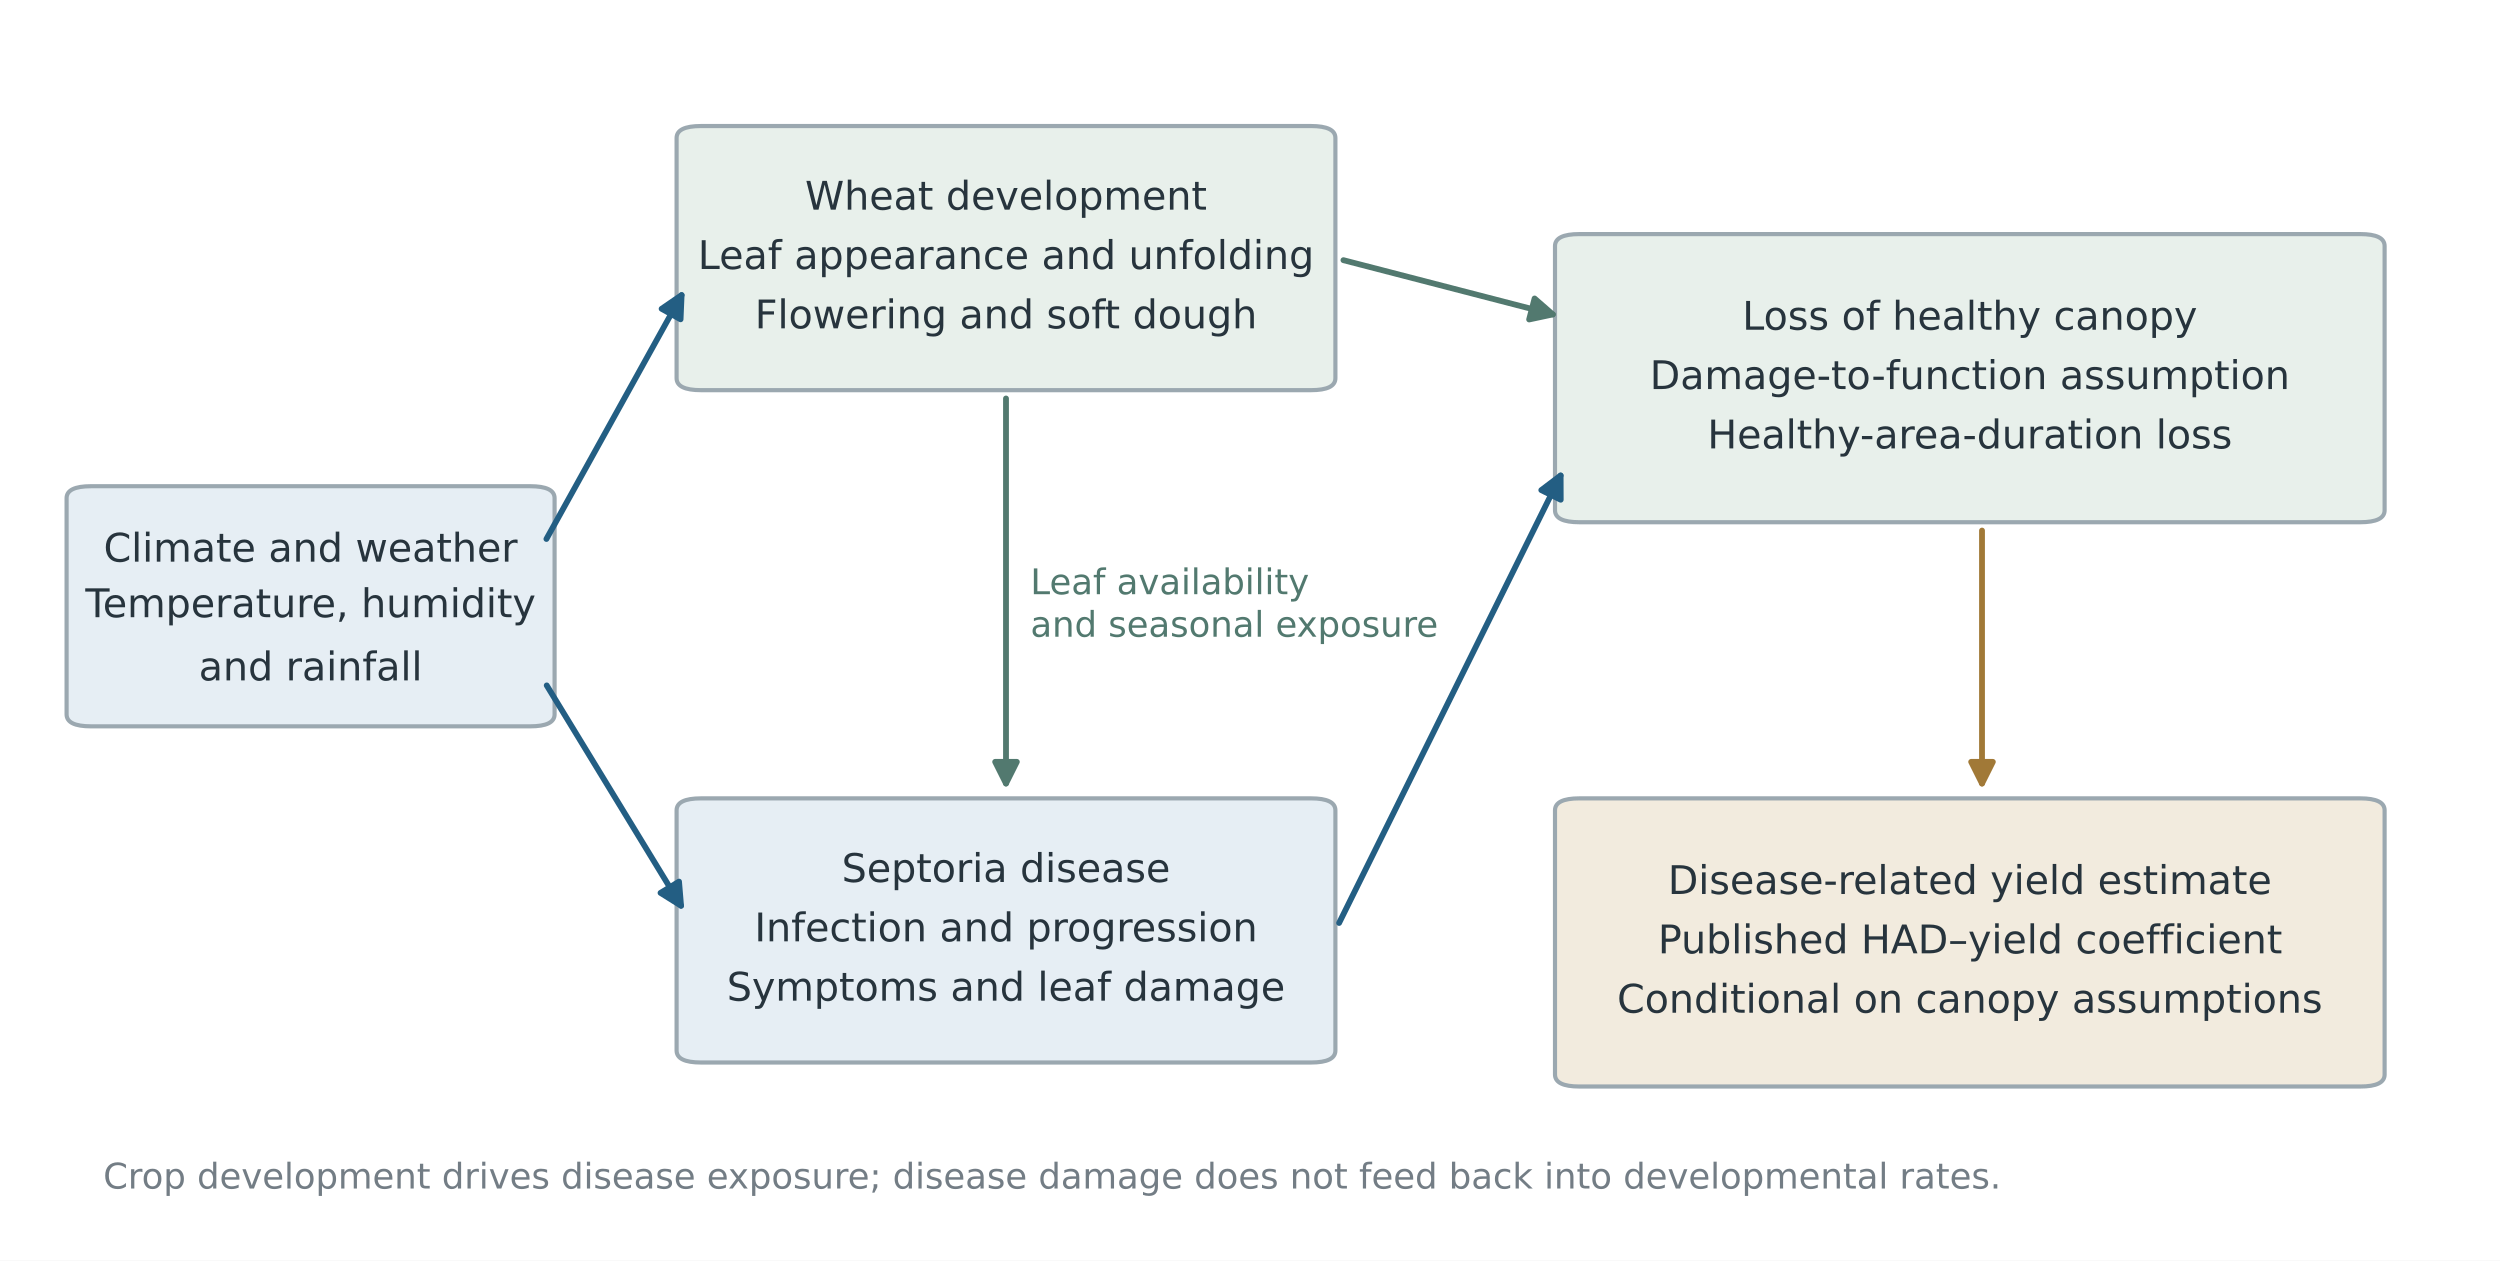
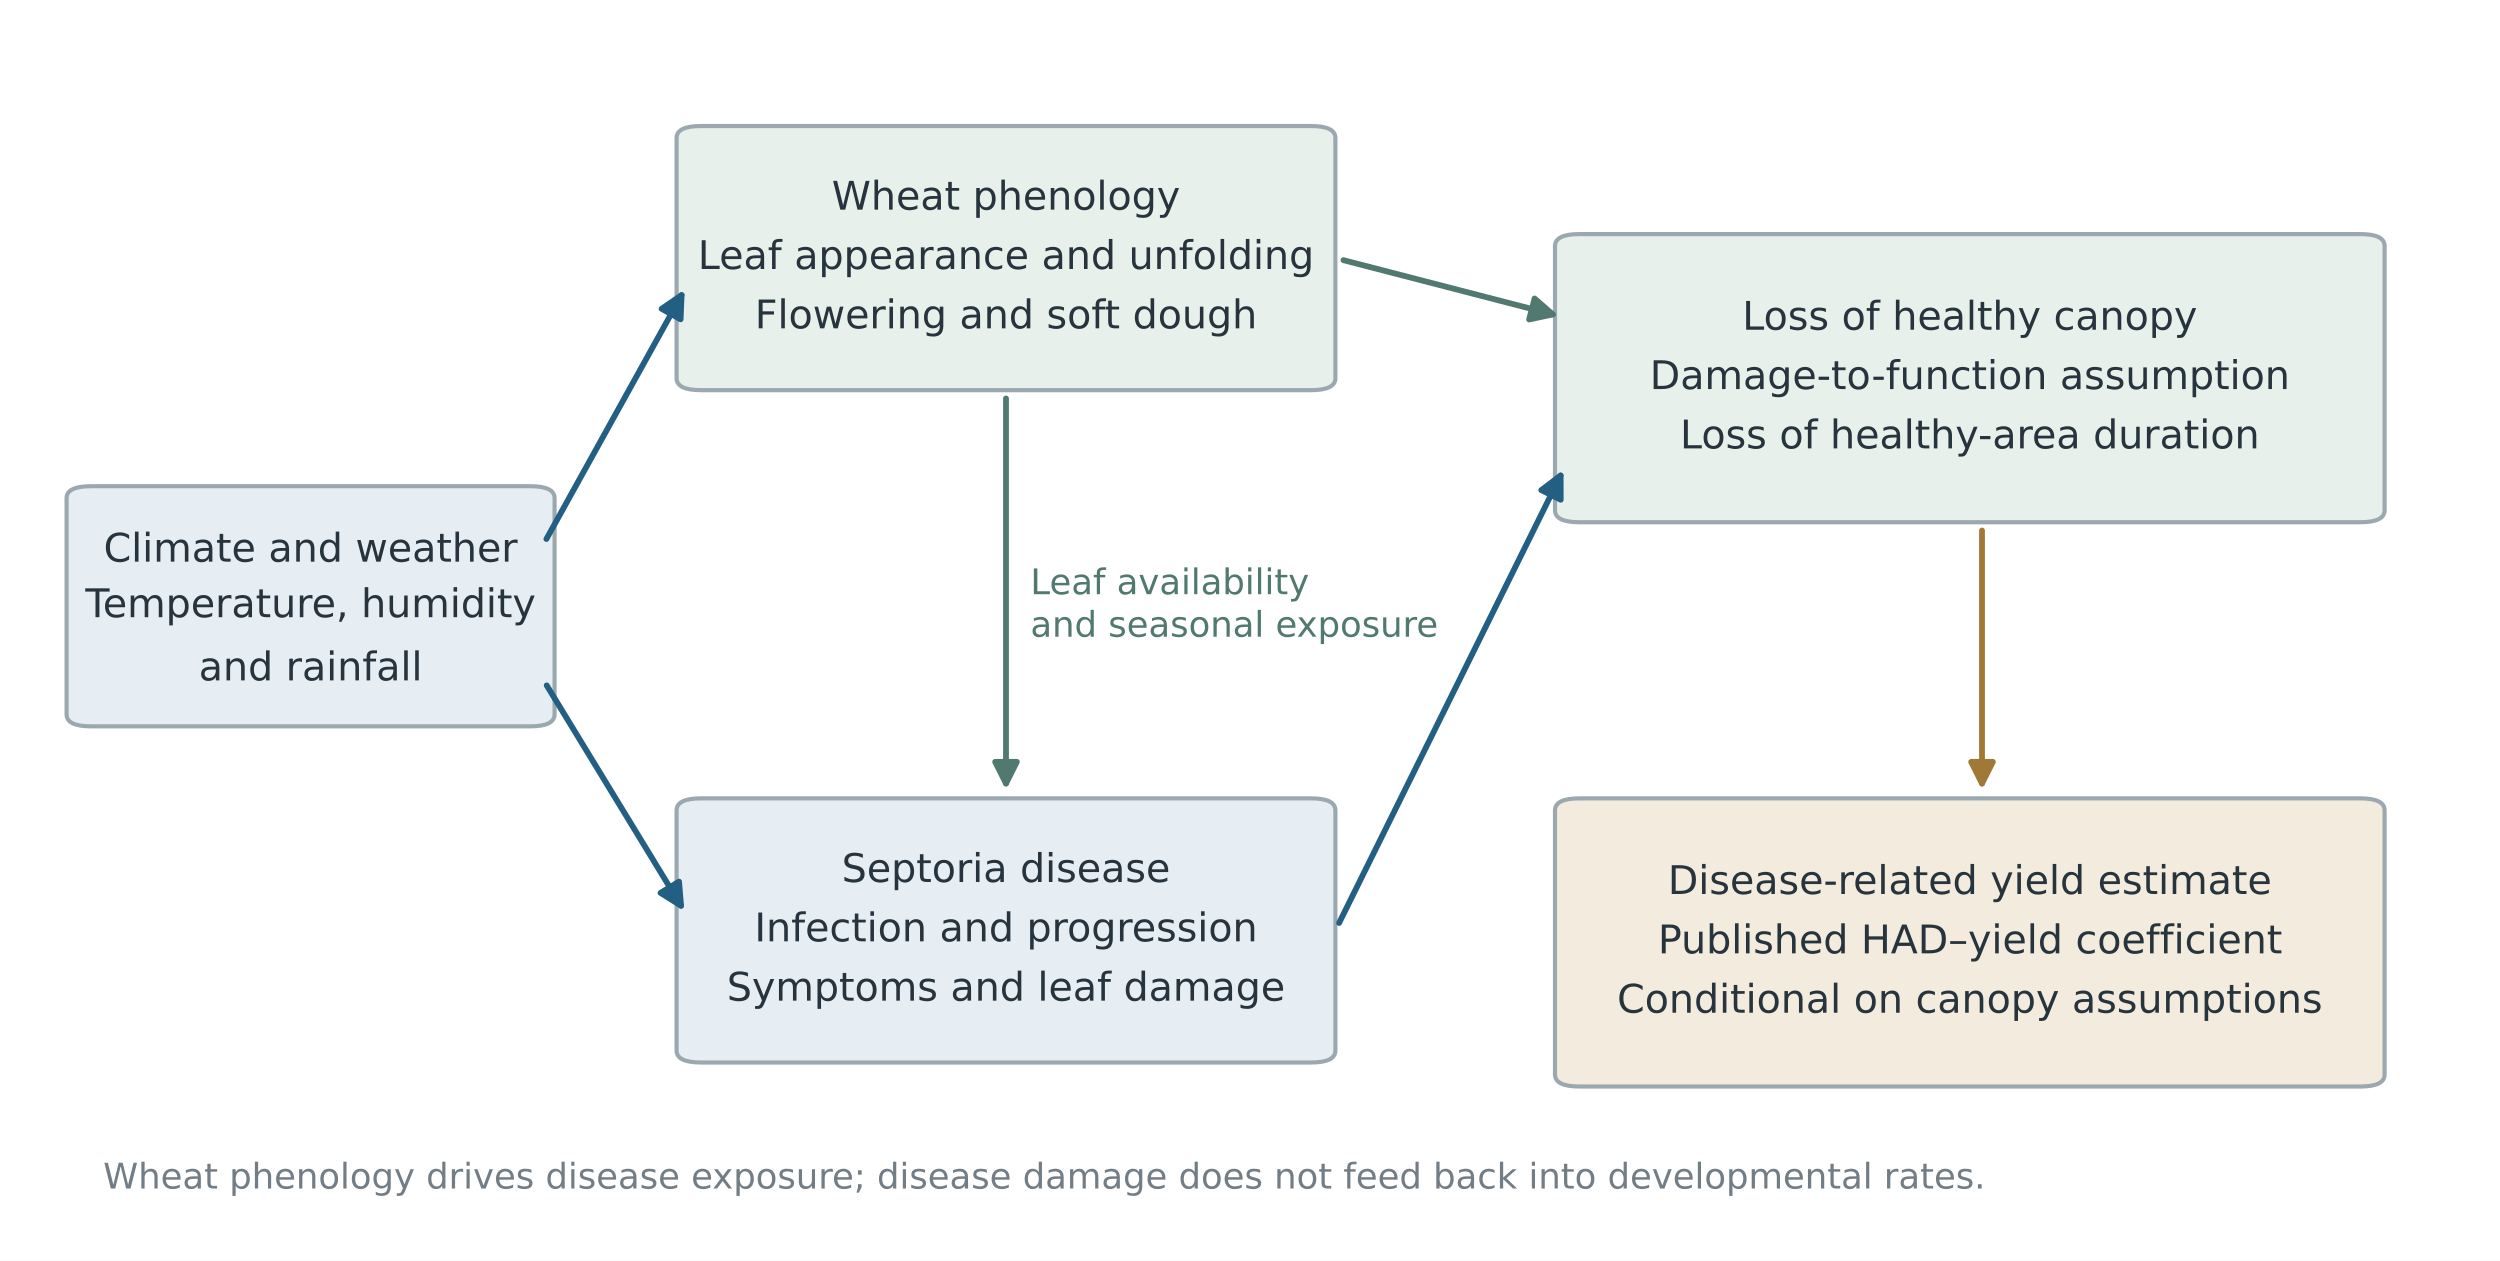
<svg xmlns="http://www.w3.org/2000/svg" width="600.3pt" height="302.688pt" viewBox="0 0 600.3 302.688" version="1.1">
  <defs>
    <style type="text/css">*{stroke-linejoin: round; stroke-linecap: butt}</style>
  </defs>
  <g id="figure_1">
    <g id="patch_1">
      <path d="M 0 302.688  L 600.3 302.688  L 600.3 0  L 0 0  z " style="fill: #ffffff" />
    </g>
    <g id="axes_1">
      <g id="patch_2">
-         <path d="M 21.848 174.407  L 127.309 174.407  Q 133.168 174.407 133.168 171.524  L 133.168 119.632  Q 133.168 116.749 127.309 116.749  L 21.848 116.749  Q 15.989 116.749 15.989 119.632  L 15.989 171.524  Q 15.989 174.407 21.848 174.407  z " clip-path="url(#p1b83c30e05)" style="fill: #e6eef4; stroke: #9ba8b0; stroke-linejoin: miter" />
+         <path d="M 21.848 174.407  L 127.309 174.407  Q 133.168 174.407 133.168 171.524  L 133.168 119.632  Q 133.168 116.749 127.309 116.749  L 21.848 116.749  Q 15.989 116.749 15.989 119.632  L 15.989 171.524  Q 15.989 174.407 21.848 174.407  z " clip-path="url(#p0f798b136a)" style="fill: #e6eef4; stroke: #9ba8b0; stroke-linejoin: miter" />
      </g>
      <g id="patch_3">
-         <path d="M 168.322 93.686  L 314.798 93.686  Q 320.656 93.686 320.656 90.804  L 320.656 33.146  Q 320.656 30.263 314.798 30.263  L 168.322 30.263  Q 162.464 30.263 162.464 33.146  L 162.464 90.804  Q 162.464 93.686 168.322 93.686  z " clip-path="url(#p1b83c30e05)" style="fill: #e8f0eb; stroke: #9ba8b0; stroke-linejoin: miter" />
+         <path d="M 168.322 93.686  L 314.798 93.686  Q 320.656 93.686 320.656 90.804  L 320.656 33.146  Q 320.656 30.263 314.798 30.263  L 168.322 30.263  Q 162.464 30.263 162.464 33.146  L 162.464 90.804  Q 162.464 93.686 168.322 93.686  z " clip-path="url(#p0f798b136a)" style="fill: #e8f0eb; stroke: #9ba8b0; stroke-linejoin: miter" />
      </g>
      <g id="patch_4">
-         <path d="M 168.322 255.128  L 314.798 255.128  Q 320.656 255.128 320.656 252.245  L 320.656 194.587  Q 320.656 191.704 314.798 191.704  L 168.322 191.704  Q 162.464 191.704 162.464 194.587  L 162.464 252.245  Q 162.464 255.128 168.322 255.128  z " clip-path="url(#p1b83c30e05)" style="fill: #e6eef4; stroke: #9ba8b0; stroke-linejoin: miter" />
+         <path d="M 168.322 255.128  L 314.798 255.128  Q 320.656 255.128 320.656 252.245  L 320.656 194.587  Q 320.656 191.704 314.798 191.704  L 168.322 191.704  Q 162.464 191.704 162.464 194.587  L 162.464 252.245  Q 162.464 255.128 168.322 255.128  z " clip-path="url(#p0f798b136a)" style="fill: #e6eef4; stroke: #9ba8b0; stroke-linejoin: miter" />
      </g>
      <g id="patch_5">
-         <path d="M 379.247 125.398  L 566.735 125.398  Q 572.593 125.398 572.593 122.515  L 572.593 59.092  Q 572.593 56.209 566.735 56.209  L 379.247 56.209  Q 373.387 56.209 373.387 59.092  L 373.387 122.515  Q 373.387 125.398 379.247 125.398  z " clip-path="url(#p1b83c30e05)" style="fill: #e8f0eb; stroke: #9ba8b0; stroke-linejoin: miter" />
+         <path d="M 379.247 125.398  L 566.735 125.398  Q 572.593 125.398 572.593 122.515  L 572.593 59.092  Q 572.593 56.209 566.735 56.209  L 379.247 56.209  Q 373.387 56.209 373.387 59.092  L 373.387 122.515  Q 373.387 125.398 379.247 125.398  z " clip-path="url(#p0f798b136a)" style="fill: #e8f0eb; stroke: #9ba8b0; stroke-linejoin: miter" />
      </g>
      <g id="patch_6">
-         <path d="M 379.247 260.893  L 566.735 260.893  Q 572.593 260.893 572.593 258.011  L 572.593 194.587  Q 572.593 191.704 566.735 191.704  L 379.247 191.704  Q 373.387 191.704 373.387 194.587  L 373.387 258.011  Q 373.387 260.893 379.247 260.893  z " clip-path="url(#p1b83c30e05)" style="fill: #f2ebde; stroke: #9ba8b0; stroke-linejoin: miter" />
+         <path d="M 379.247 260.893  L 566.735 260.893  Q 572.593 260.893 572.593 258.011  L 572.593 194.587  Q 572.593 191.704 566.735 191.704  L 379.247 191.704  Q 373.387 191.704 373.387 194.587  L 373.387 258.011  Q 373.387 260.893 379.247 260.893  z " clip-path="url(#p0f798b136a)" style="fill: #f2ebde; stroke: #9ba8b0; stroke-linejoin: miter" />
      </g>
      <g id="patch_7">
-         <path d="M 131.207 129.418  Q 147.815 99.454 163.664 70.86  " clip-path="url(#p1b83c30e05)" style="fill: none; stroke: #235e83; stroke-width: 1.4; stroke-linecap: round" />
-         <path d="M 158.869 74.148  L 163.664 70.86  L 163.417 76.669  z " clip-path="url(#p1b83c30e05)" style="fill: #235e83; stroke: #235e83; stroke-width: 1.4; stroke-linecap: round" />
+         <path d="M 131.207 129.418  Q 147.815 99.454 163.664 70.86  " clip-path="url(#p0f798b136a)" style="fill: none; stroke: #235e83; stroke-width: 1.4; stroke-linecap: round" />
+         <path d="M 158.869 74.148  L 163.664 70.86  L 163.417 76.669  z " clip-path="url(#p0f798b136a)" style="fill: #235e83; stroke: #235e83; stroke-width: 1.4; stroke-linecap: round" />
      </g>
      <g id="patch_8">
-         <path d="M 131.28 164.582  Q 147.815 191.702 163.535 217.486  " clip-path="url(#p1b83c30e05)" style="fill: none; stroke: #235e83; stroke-width: 1.4; stroke-linecap: round" />
-         <path d="M 163.048 211.692  L 163.535 217.486  L 158.608 214.399  z " clip-path="url(#p1b83c30e05)" style="fill: #235e83; stroke: #235e83; stroke-width: 1.4; stroke-linecap: round" />
+         <path d="M 131.28 164.582  Q 147.815 191.702 163.535 217.486  " clip-path="url(#p0f798b136a)" style="fill: none; stroke: #235e83; stroke-width: 1.4; stroke-linecap: round" />
+         <path d="M 163.048 211.692  L 163.535 217.486  L 158.608 214.399  z " clip-path="url(#p0f798b136a)" style="fill: #235e83; stroke: #235e83; stroke-width: 1.4; stroke-linecap: round" />
      </g>
      <g id="patch_9">
-         <path d="M 241.56 95.688  Q 241.56 142.695 241.56 188.138  " clip-path="url(#p1b83c30e05)" style="fill: none; stroke: #52796f; stroke-width: 1.4; stroke-linecap: round" />
-         <path d="M 244.16 182.938  L 241.56 188.138  L 238.96 182.938  z " clip-path="url(#p1b83c30e05)" style="fill: #52796f; stroke: #52796f; stroke-width: 1.4; stroke-linecap: round" />
+         <path d="M 241.56 95.688  Q 241.56 142.695 241.56 188.138  " clip-path="url(#p0f798b136a)" style="fill: none; stroke: #52796f; stroke-width: 1.4; stroke-linecap: round" />
+         <path d="M 244.16 182.938  L 241.56 188.138  L 238.96 182.938  z " clip-path="url(#p0f798b136a)" style="fill: #52796f; stroke: #52796f; stroke-width: 1.4; stroke-linecap: round" />
      </g>
      <g id="patch_10">
-         <path d="M 322.59 62.475  Q 348.484 69.181 372.864 75.495  " clip-path="url(#p1b83c30e05)" style="fill: none; stroke: #52796f; stroke-width: 1.4; stroke-linecap: round" />
-         <path d="M 368.482 71.674  L 372.864 75.495  L 367.178 76.708  z " clip-path="url(#p1b83c30e05)" style="fill: #52796f; stroke: #52796f; stroke-width: 1.4; stroke-linecap: round" />
+         <path d="M 322.59 62.475  Q 348.484 69.181 372.864 75.495  " clip-path="url(#p0f798b136a)" style="fill: none; stroke: #52796f; stroke-width: 1.4; stroke-linecap: round" />
+         <path d="M 368.482 71.674  L 372.864 75.495  L 367.178 76.708  z " clip-path="url(#p0f798b136a)" style="fill: #52796f; stroke: #52796f; stroke-width: 1.4; stroke-linecap: round" />
      </g>
      <g id="patch_11">
-         <path d="M 321.545 221.622  Q 348.487 167.199 374.735 114.179  " clip-path="url(#p1b83c30e05)" style="fill: none; stroke: #235e83; stroke-width: 1.4; stroke-linecap: round" />
-         <path d="M 370.098 117.686  L 374.735 114.179  L 374.758 119.993  z " clip-path="url(#p1b83c30e05)" style="fill: #235e83; stroke: #235e83; stroke-width: 1.4; stroke-linecap: round" />
+         <path d="M 321.545 221.622  Q 348.487 167.199 374.735 114.179  " clip-path="url(#p0f798b136a)" style="fill: none; stroke: #235e83; stroke-width: 1.4; stroke-linecap: round" />
+         <path d="M 370.098 117.686  L 374.735 114.179  L 374.758 119.993  z " clip-path="url(#p0f798b136a)" style="fill: #235e83; stroke: #235e83; stroke-width: 1.4; stroke-linecap: round" />
      </g>
      <g id="patch_12">
-         <path d="M 475.92 127.401  Q 475.92 158.554 475.92 188.141  " clip-path="url(#p1b83c30e05)" style="fill: none; stroke: #a17937; stroke-width: 1.4; stroke-linecap: round" />
-         <path d="M 478.52 182.941  L 475.92 188.141  L 473.32 182.941  z " clip-path="url(#p1b83c30e05)" style="fill: #a17937; stroke: #a17937; stroke-width: 1.4; stroke-linecap: round" />
+         <path d="M 475.92 127.401  Q 475.92 158.554 475.92 188.141  " clip-path="url(#p0f798b136a)" style="fill: none; stroke: #a17937; stroke-width: 1.4; stroke-linecap: round" />
+         <path d="M 478.52 182.941  L 475.92 188.141  L 473.32 182.941  z " clip-path="url(#p0f798b136a)" style="fill: #a17937; stroke: #a17937; stroke-width: 1.4; stroke-linecap: round" />
      </g>
      <g id="text_1">
        <text style="font-size: 9.5px; font-family: 'DejaVu Sans'; fill: #27343d" transform="translate(24.87791 134.87)">Climate and weather</text>
        <text style="font-size: 9.5px; font-family: 'DejaVu Sans'; fill: #27343d" transform="translate(20.49455 148.1996)">Temperature, humidity</text>
        <text style="font-size: 9.5px; font-family: 'DejaVu Sans'; fill: #27343d" transform="translate(47.71651 163.37)">and rainfall</text>
      </g>
      <g id="text_2">
-         <text style="font-size: 9.5px; font-family: 'DejaVu Sans'; fill: #27343d" transform="translate(193.3119 50.34613)">Wheat development</text>
+         <text style="font-size: 9.5px; font-family: 'DejaVu Sans'; fill: #27343d" transform="translate(199.7296 50.34613)">Wheat phenology</text>
        <text style="font-size: 9.5px; font-family: 'DejaVu Sans'; fill: #27343d" transform="translate(167.5617 64.59613)">Leaf appearance and unfolding</text>
        <text style="font-size: 9.5px; font-family: 'DejaVu Sans'; fill: #27343d" transform="translate(181.2409 78.84613)">Flowering and soft dough</text>
      </g>
      <g id="text_3">
        <text style="font-size: 9.5px; font-family: 'DejaVu Sans'; fill: #27343d" transform="translate(202.1046 211.7874)">Septoria disease</text>
        <text style="font-size: 9.5px; font-family: 'DejaVu Sans'; fill: #27343d" transform="translate(181.1459 226.0374)">Infection and progression</text>
        <text style="font-size: 9.5px; font-family: 'DejaVu Sans'; fill: #27343d" transform="translate(174.5279 240.2874)">Symptoms and leaf damage</text>
      </g>
      <g id="text_4">
        <text style="font-size: 9.5px; font-family: 'DejaVu Sans'; fill: #27343d" transform="translate(418.3507 79.17493)">Loss of healthy canopy</text>
        <text style="font-size: 9.5px; font-family: 'DejaVu Sans'; fill: #27343d" transform="translate(396.1385 93.42493)">Damage-to-function assumption</text>
-         <text style="font-size: 9.5px; font-family: 'DejaVu Sans'; fill: #27343d" transform="translate(409.9721 107.6749)">Healthy-area-duration loss</text>
+         <text style="font-size: 9.5px; font-family: 'DejaVu Sans'; fill: #27343d" transform="translate(403.406 107.6749)">Loss of healthy-area duration</text>
      </g>
      <g id="text_5">
        <text style="font-size: 9.5px; font-family: 'DejaVu Sans'; fill: #27343d" transform="translate(400.4832 214.6703)">Disease-related yield estimate</text>
        <text style="font-size: 9.5px; font-family: 'DejaVu Sans'; fill: #27343d" transform="translate(398.0993 228.9203)">Published HAD–yield coefficient</text>
        <text style="font-size: 9.5px; font-family: 'DejaVu Sans'; fill: #27343d" transform="translate(388.2958 243.1703)">Conditional on canopy assumptions</text>
      </g>
      <g id="text_6">
        <text style="font-size: 8.5px; font-family: 'DejaVu Sans'; fill: #52796f" transform="translate(247.419 142.6854)">Leaf availability</text>
        <text style="font-size: 8.5px; font-family: 'DejaVu Sans'; fill: #52796f" transform="translate(247.419 152.8877)">and seasonal exposure</text>
      </g>
      <g id="text_7">
-         <text style="font-size: 8.5px; font-family: 'DejaVu Sans'; text-anchor: start; fill: #737d85" x="24.777" y="285.398" transform="rotate(-0 24.777 285.3979)">Crop development drives disease exposure; disease damage does not feed back into developmental rates.</text>
+         <text style="font-size: 8.5px; font-family: 'DejaVu Sans'; text-anchor: start; fill: #737d85" x="24.777" y="285.398" transform="rotate(-0 24.777 285.3979)">Wheat phenology drives disease exposure; disease damage does not feed back into developmental rates.</text>
      </g>
    </g>
  </g>
  <defs>
-     <clipPath id="p1b83c30e05">
+     <clipPath id="p0f798b136a">
      <rect x="7.2" y="7.2" width="585.9" height="288.288" />
    </clipPath>
  </defs>
</svg>
